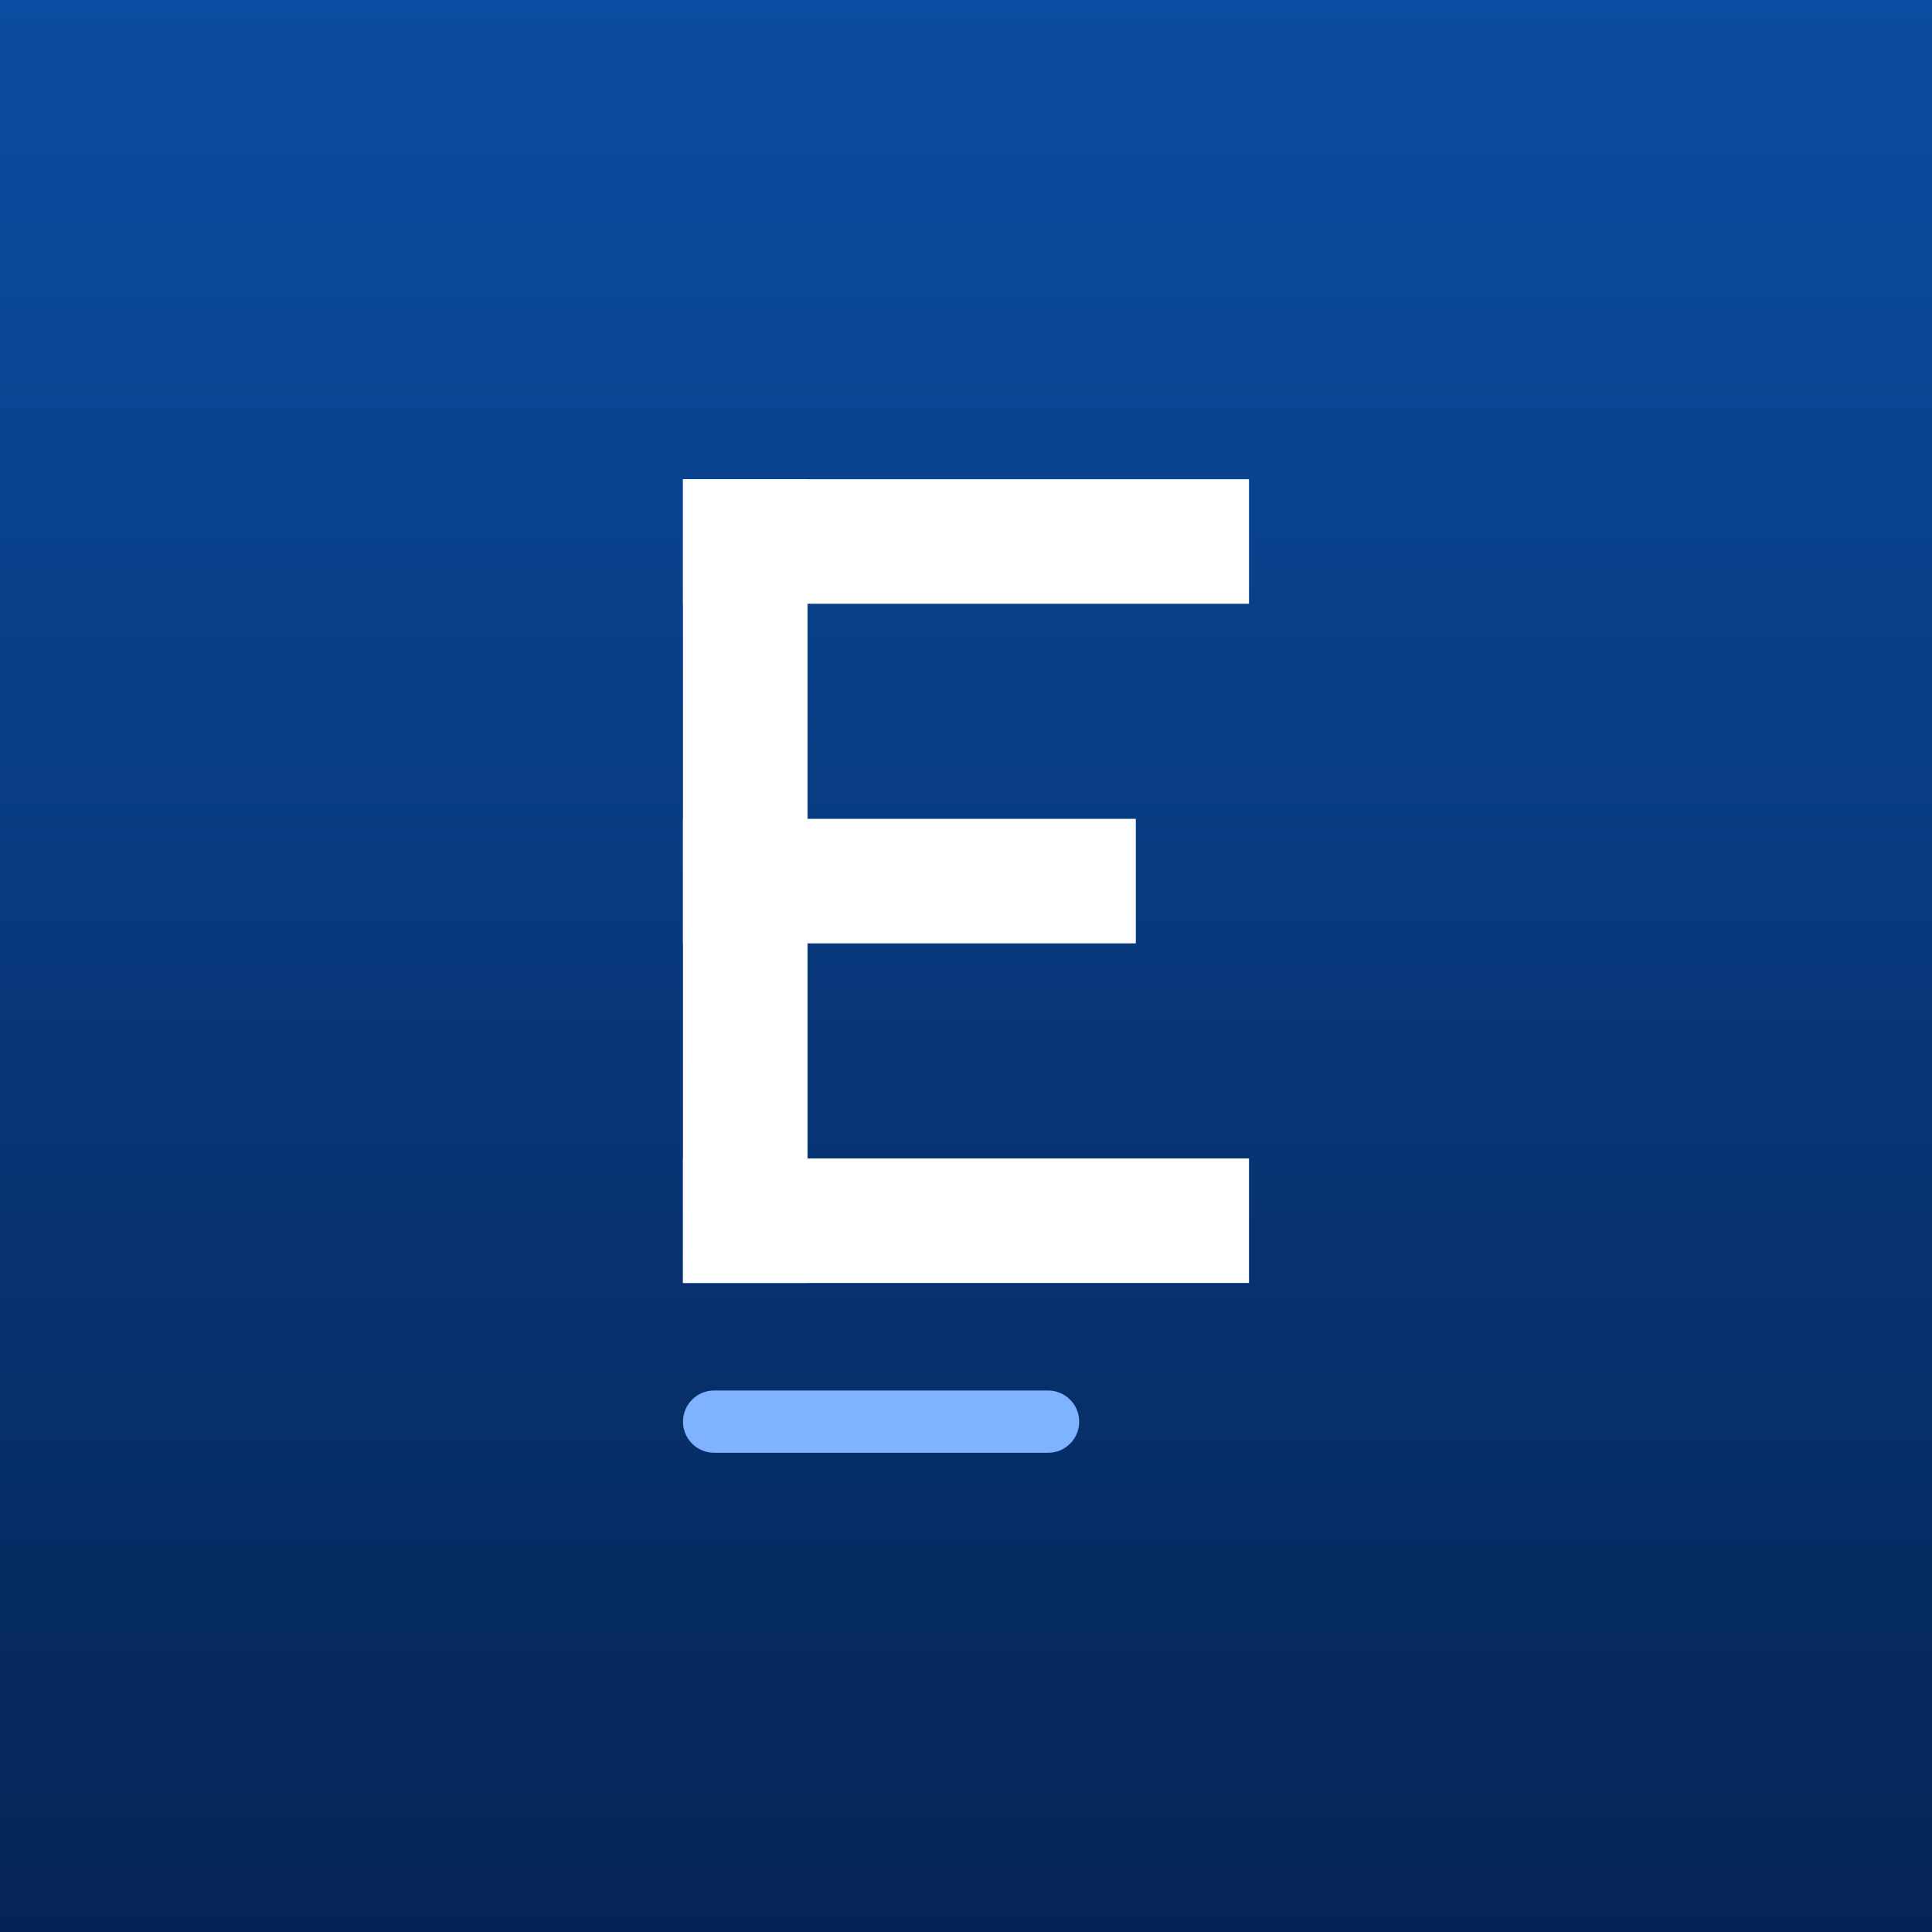
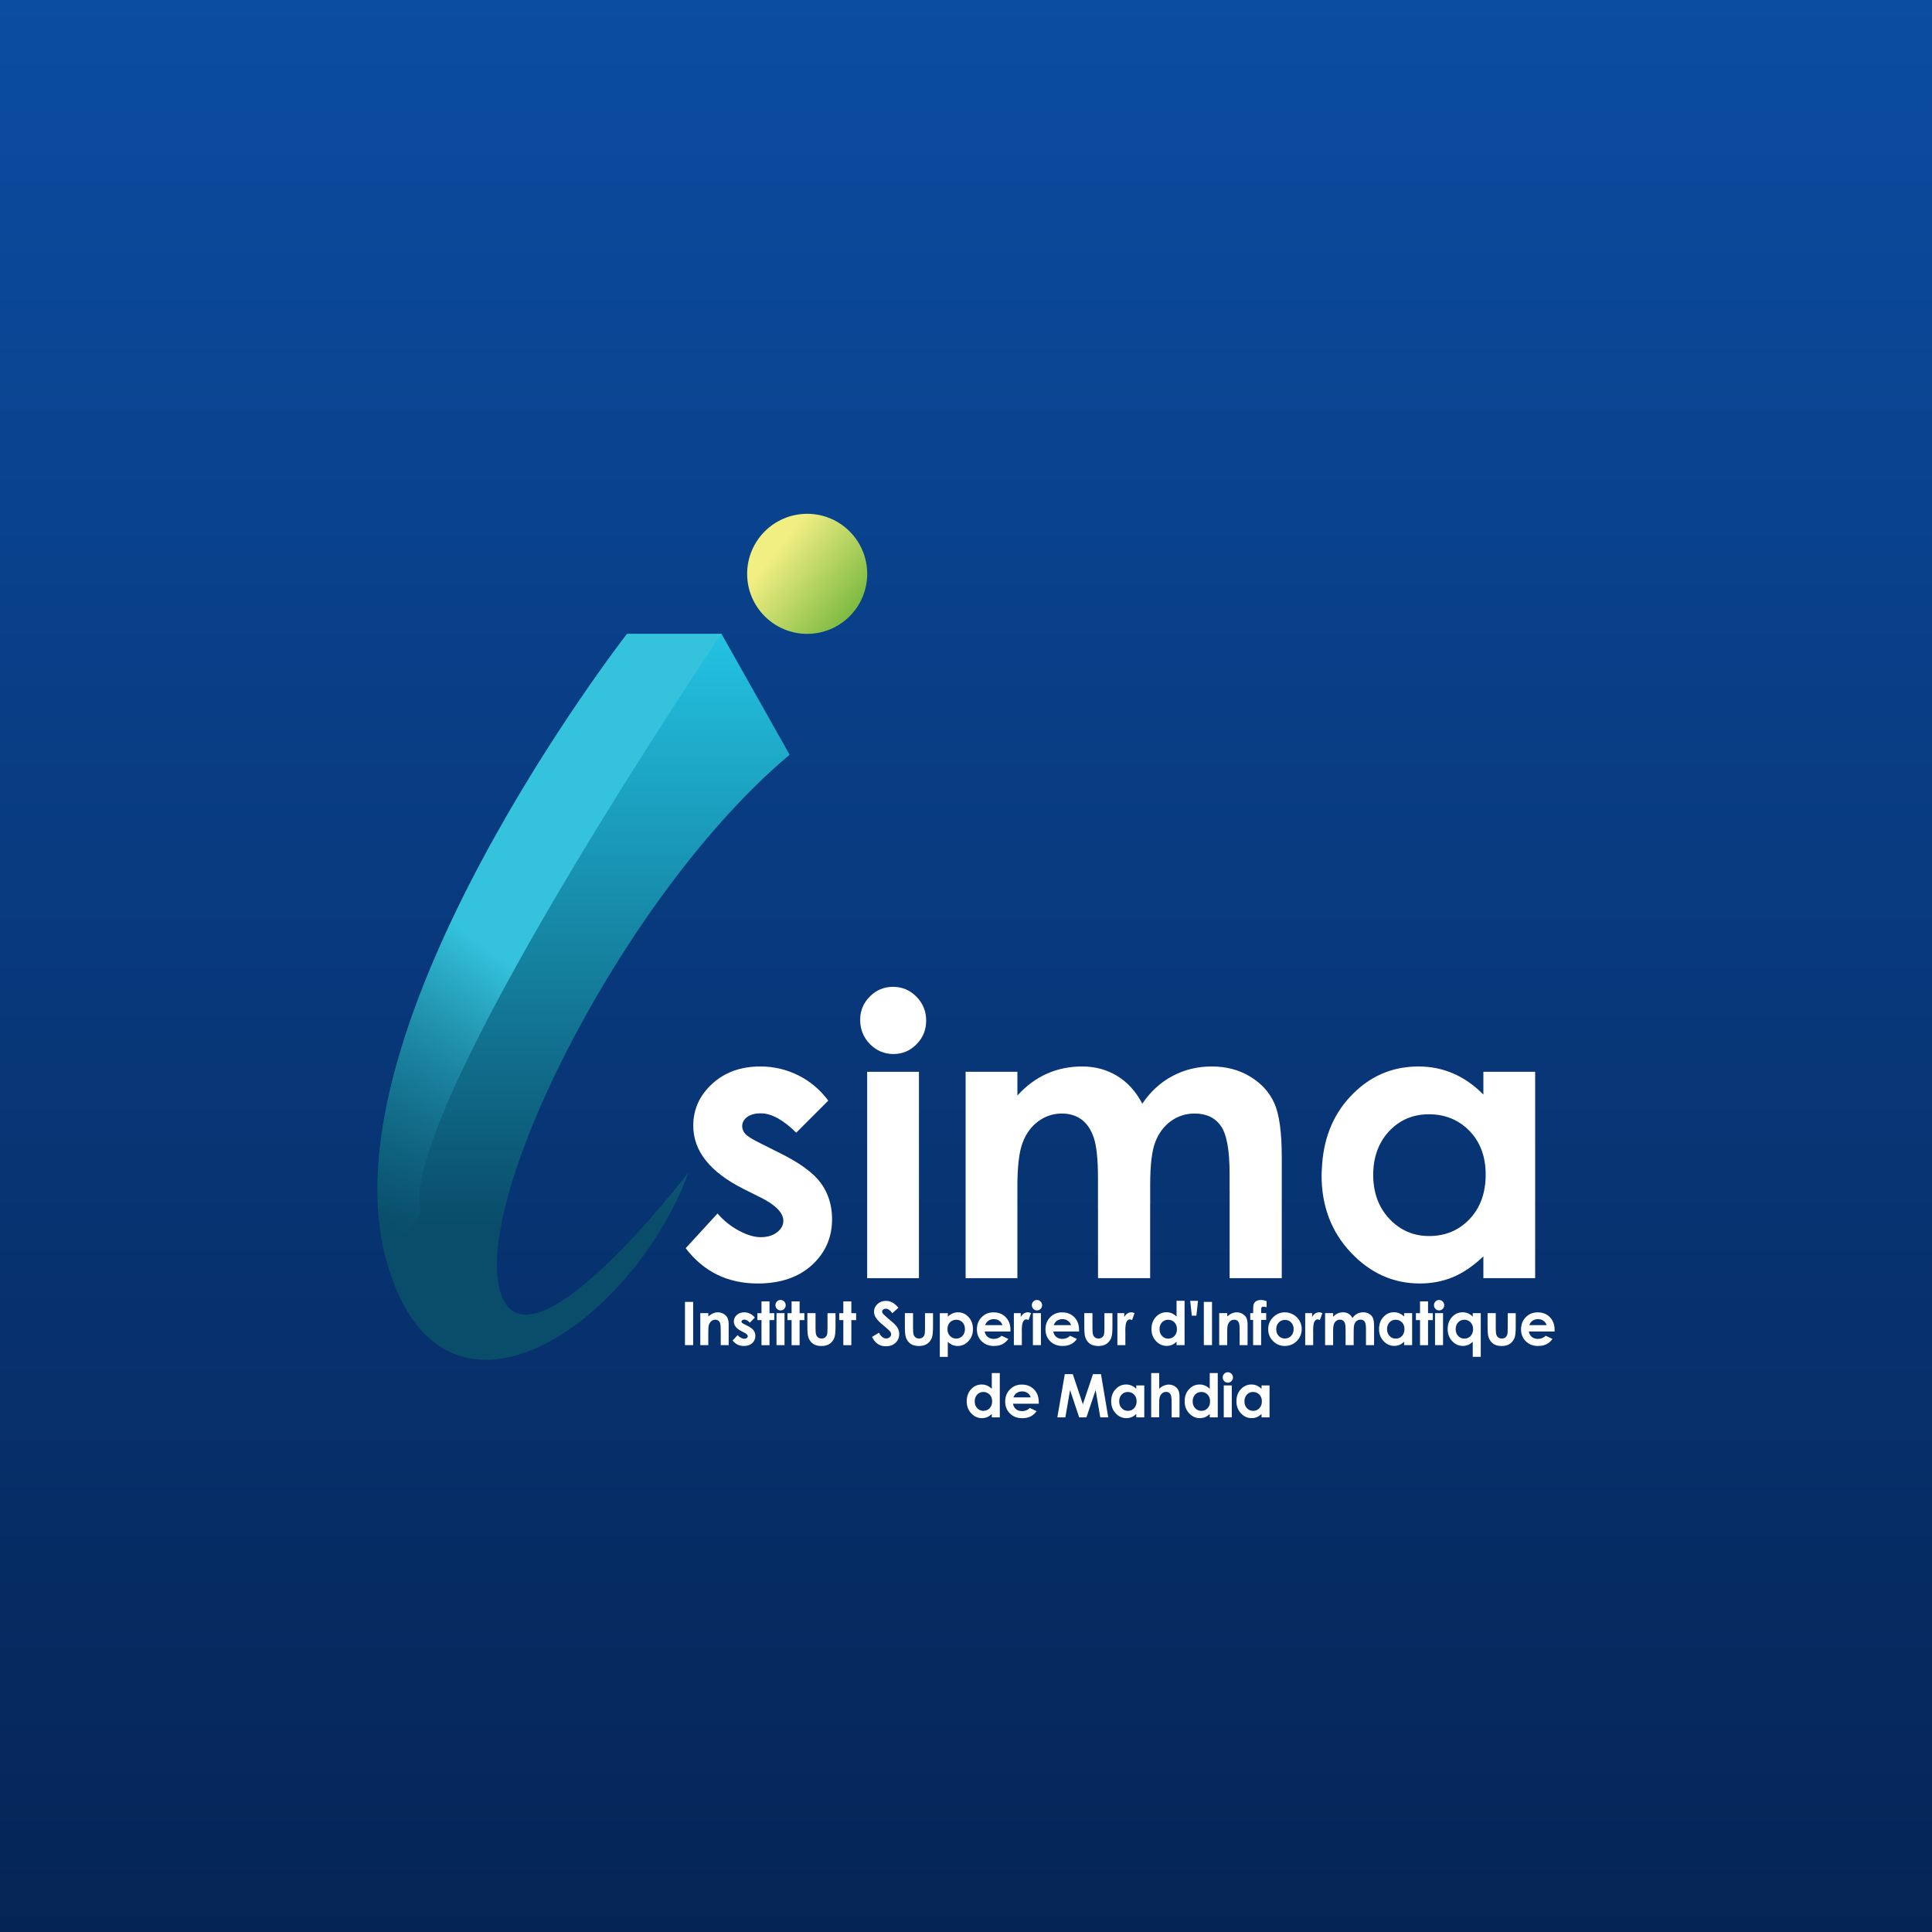
<svg xmlns="http://www.w3.org/2000/svg" width="512" height="512" viewBox="0 0 512 512">
  <defs>
    <linearGradient id="bg" x1="0" y1="0" x2="0" y2="1">
      <stop offset="0" stop-color="#0b4da2" />
      <stop offset="1" stop-color="#052455" />
    </linearGradient>
  </defs>
  <rect width="512" height="512" fill="url(#bg)" />
-   <g transform="translate(256 256) scale(0.75) translate(-256 -256)">
-     <g fill="#ffffff">
-       <rect x="156" y="84" width="44" height="284" />
-       <rect x="156" y="84" width="200" height="44" />
-       <rect x="156" y="204" width="160" height="44" />
-       <rect x="156" y="324" width="200" height="44" />
+   <svg x="100" y="136.15" width="312" height="239.7" viewBox="0 0 301.26 231.42">
+     <style type="text/css">
+     	.st0{fill:url(#SVGID_1_);}
+     	.st1{fill:url(#SVGID_00000012452033857554364170000003166221339989402757_);}
+     	.st2{fill:url(#SVGID_00000106870024935404341590000005112153355012736653_);}
+     	.st3{fill:#FFFFFF;}
+     	.st4{display:none;fill:#FFFFFF;}
+     </style>
+     <linearGradient id="SVGID_1_" gradientUnits="userSpaceOnUse" x1="97.88" y1="5.905" x2="122.095" y2="24.824">
+       <stop offset="0.182" style="stop-color:#F1EE82" />
+       <stop offset="1" style="stop-color:#7DBA42" />
+     </linearGradient>
+     <circle class="st0" cx="109.99" cy="15.36" r="15.36" />
+     <linearGradient id="SVGID_00000063620961977237544380000008804526131405976760_" gradientUnits="userSpaceOnUse" x1="52.745" y1="216.477" x2="52.745" y2="30.729">
+       <stop offset="0.188" style="stop-color:#094D6A" />
+       <stop offset="1" style="stop-color:#23C2E2" />
+     </linearGradient>
+     <path style="fill:url(#SVGID_00000063620961977237544380000008804526131405976760_);" d="M63.9,30.73c0,0-78.28,100.57-61.55,160.48      c14.05,50.31,62.94,16.38,77.28-22.69c0,0-41.87,54.73-48.33,30c-6.46-24.73,32.32-101.74,74.2-136.87L88.07,30.73H63.9z" />
+     <linearGradient id="SVGID_00000032623394942694470310000014129266982845146030_" gradientUnits="userSpaceOnUse" x1="-16.595" y1="176.933" x2="91.582" y2="33.378">
+       <stop offset="0" style="stop-color:#094D6A;stop-opacity:0" />
+       <stop offset="0.442" style="stop-color:#34C2DC" />
+     </linearGradient>
+     <path style="fill:url(#SVGID_00000032623394942694470310000014129266982845146030_);" d="M63.9,30.73c0,0-78.28,100.57-61.55,160.48      l8.71-12.37C4.59,154.11,88.07,30.73,88.07,30.73H63.9z" />
+     <g>
+       <g>
+         <path class="st3" d="M78.72,201.66h2.09v11.06h-2.09V201.66z" />
+         <path class="st3" d="M82.65,204.54h2.05v0.84c0.46-0.39,0.89-0.67,1.27-0.82c0.38-0.15,0.76-0.23,1.16-0.23        c0.81,0,1.5,0.28,2.06,0.85c0.48,0.48,0.71,1.19,0.71,2.14v5.41h-2.03v-3.58c0-0.98-0.04-1.62-0.13-1.95        c-0.09-0.32-0.24-0.57-0.46-0.73c-0.22-0.17-0.49-0.25-0.81-0.25c-0.41,0-0.77,0.14-1.07,0.42c-0.3,0.28-0.5,0.66-0.62,1.15        c-0.06,0.25-0.09,0.81-0.09,1.66v3.28h-2.05V204.54z" />
+         <path class="st3" d="M96.6,205.69l-1.27,1.27c-0.52-0.51-0.99-0.77-1.41-0.77c-0.23,0-0.41,0.05-0.54,0.15s-0.2,0.22-0.2,0.36        c0,0.11,0.04,0.21,0.12,0.3c0.08,0.09,0.29,0.22,0.61,0.38l0.75,0.38c0.79,0.39,1.34,0.79,1.63,1.2s0.44,0.88,0.44,1.43        c0,0.73-0.27,1.33-0.8,1.82c-0.53,0.49-1.25,0.73-2.15,0.73c-1.19,0-2.15-0.47-2.86-1.4l1.26-1.38c0.24,0.28,0.52,0.51,0.85,0.68        c0.32,0.17,0.61,0.26,0.86,0.26c0.27,0,0.49-0.06,0.65-0.2c0.17-0.13,0.25-0.28,0.25-0.45c0-0.32-0.3-0.62-0.89-0.92l-0.69-0.35        c-1.32-0.67-1.99-1.5-1.99-2.5c0-0.65,0.25-1.2,0.75-1.66s1.14-0.69,1.91-0.69c0.53,0,1.03,0.12,1.5,0.35        C95.87,204.92,96.27,205.25,96.6,205.69z" />
+         <path class="st3" d="M98.3,201.53h2.05v3.02h1.22v1.77h-1.22v6.42H98.3v-6.42h-1.05v-1.77h1.05V201.53z" />
+         <path class="st3" d="M103.17,201.17c0.36,0,0.67,0.13,0.93,0.39c0.26,0.26,0.39,0.58,0.39,0.95c0,0.37-0.13,0.68-0.38,0.94        c-0.26,0.26-0.56,0.39-0.92,0.39c-0.37,0-0.68-0.13-0.93-0.39c-0.26-0.26-0.39-0.58-0.39-0.96c0-0.36,0.13-0.67,0.38-0.93        C102.5,201.3,102.81,201.17,103.17,201.17z M102.14,204.54h2.05v8.18h-2.05V204.54z" />
+         <path class="st3" d="M106,201.53h2.05v3.02h1.22v1.77h-1.22v6.42H106v-6.42h-1.05v-1.77H106V201.53z" />
+         <path class="st3" d="M110.05,204.54h2.08v3.94c0,0.77,0.05,1.3,0.16,1.6c0.11,0.3,0.28,0.53,0.51,0.7        c0.23,0.17,0.52,0.25,0.86,0.25s0.63-0.08,0.87-0.24c0.24-0.16,0.42-0.4,0.53-0.72c0.08-0.24,0.13-0.74,0.13-1.51v-4.01h2.05v3.47        c0,1.43-0.11,2.41-0.34,2.93c-0.28,0.64-0.68,1.13-1.22,1.48c-0.54,0.34-1.22,0.52-2.05,0.52c-0.9,0-1.62-0.2-2.18-0.6        c-0.55-0.4-0.94-0.96-1.17-1.68c-0.16-0.5-0.24-1.4-0.24-2.71V204.54z" />
+         <path class="st3" d="M119.24,201.53h2.05v3.02h1.22v1.77h-1.22v6.42h-2.05v-6.42h-1.05v-1.77h1.05V201.53z" />
+         <path class="st3" d="M133.34,203.17l-1.56,1.38c-0.55-0.76-1.11-1.14-1.67-1.14c-0.28,0-0.5,0.07-0.68,0.22        c-0.18,0.15-0.26,0.32-0.26,0.5s0.06,0.36,0.19,0.53c0.17,0.22,0.69,0.69,1.54,1.42c0.8,0.67,1.29,1.1,1.46,1.27        c0.43,0.43,0.73,0.84,0.91,1.24c0.18,0.39,0.27,0.82,0.27,1.29c0,0.91-0.31,1.66-0.94,2.25c-0.63,0.59-1.45,0.89-2.46,0.89        c-0.79,0-1.47-0.19-2.06-0.58s-1.09-0.99-1.5-1.82l1.77-1.07c0.53,0.98,1.14,1.47,1.84,1.47c0.36,0,0.67-0.11,0.91-0.32        c0.25-0.21,0.37-0.45,0.37-0.73c0-0.25-0.09-0.5-0.28-0.75c-0.19-0.25-0.6-0.63-1.23-1.15c-1.21-0.98-1.98-1.74-2.34-2.28        s-0.53-1.07-0.53-1.6c0-0.77,0.29-1.42,0.88-1.97c0.58-0.55,1.31-0.82,2.17-0.82c0.55,0,1.08,0.13,1.58,0.38        C132.22,202.02,132.76,202.49,133.34,203.17z" />
+         <path class="st3" d="M135,204.54h2.08v3.94c0,0.77,0.05,1.3,0.16,1.6c0.11,0.3,0.28,0.53,0.51,0.7c0.23,0.17,0.52,0.25,0.86,0.25        s0.63-0.08,0.87-0.24c0.24-0.16,0.42-0.4,0.53-0.72c0.08-0.24,0.13-0.74,0.13-1.51v-4.01h2.05v3.47c0,1.43-0.11,2.41-0.34,2.93        c-0.28,0.64-0.68,1.13-1.22,1.48c-0.54,0.34-1.22,0.52-2.05,0.52c-0.9,0-1.62-0.2-2.18-0.6c-0.55-0.4-0.94-0.96-1.17-1.68        c-0.16-0.5-0.24-1.4-0.24-2.71V204.54z" />
+         <path class="st3" d="M145.99,204.54v0.9c0.37-0.37,0.77-0.65,1.2-0.83c0.43-0.19,0.89-0.28,1.38-0.28c1.07,0,1.98,0.4,2.72,1.21        c0.75,0.81,1.12,1.84,1.12,3.11c0,1.22-0.39,2.24-1.16,3.06c-0.77,0.82-1.69,1.23-2.75,1.23c-0.47,0-0.91-0.08-1.32-0.25        s-0.81-0.44-1.21-0.82v3.86h-2.04v-11.18H145.99z M148.14,206.23c-0.65,0-1.18,0.22-1.61,0.66c-0.43,0.44-0.64,1.02-0.64,1.73        c0,0.73,0.21,1.31,0.64,1.76c0.43,0.45,0.96,0.67,1.61,0.67c0.63,0,1.15-0.23,1.58-0.68c0.43-0.46,0.64-1.04,0.64-1.75        c0-0.7-0.21-1.28-0.63-1.73C149.32,206.45,148.79,206.23,148.14,206.23z" />
+         <path class="st3" d="M162.01,209.23h-6.6c0.1,0.58,0.35,1.04,0.76,1.39c0.41,0.34,0.94,0.51,1.58,0.51c0.77,0,1.43-0.27,1.98-0.8        l1.73,0.81c-0.43,0.61-0.95,1.06-1.55,1.36s-1.32,0.44-2.14,0.44c-1.28,0-2.33-0.41-3.14-1.21s-1.21-1.82-1.21-3.04        c0-1.25,0.4-2.29,1.21-3.11c0.8-0.82,1.81-1.24,3.03-1.24c1.29,0,2.34,0.41,3.14,1.24c0.81,0.83,1.21,1.92,1.21,3.27        L162.01,209.23z M159.95,207.61c-0.14-0.46-0.4-0.83-0.8-1.11c-0.4-0.29-0.86-0.43-1.39-0.43c-0.57,0-1.07,0.16-1.51,0.48        c-0.27,0.2-0.52,0.55-0.75,1.06H159.95z" />
+         <path class="st3" d="M162.88,204.54h1.76v1.03c0.19-0.41,0.44-0.71,0.76-0.92c0.32-0.21,0.66-0.32,1.04-0.32        c0.27,0,0.54,0.07,0.83,0.21l-0.64,1.77c-0.24-0.12-0.44-0.18-0.59-0.18c-0.32,0-0.58,0.2-0.8,0.59c-0.22,0.39-0.33,1.16-0.33,2.3        l0.01,0.4v3.31h-2.04V204.54z" />
+         <path class="st3" d="M168.78,201.17c0.36,0,0.67,0.13,0.93,0.39c0.26,0.26,0.39,0.58,0.39,0.95c0,0.37-0.13,0.68-0.38,0.94        c-0.26,0.26-0.56,0.39-0.92,0.39c-0.37,0-0.68-0.13-0.93-0.39c-0.26-0.26-0.39-0.58-0.39-0.96c0-0.36,0.13-0.67,0.38-0.93        C168.11,201.3,168.42,201.17,168.78,201.17z M167.75,204.54h2.05v8.18h-2.05V204.54z" />
+         <path class="st3" d="M179.56,209.23h-6.6c0.1,0.58,0.35,1.04,0.76,1.39c0.41,0.34,0.94,0.51,1.58,0.51c0.77,0,1.43-0.27,1.98-0.8        l1.73,0.81c-0.43,0.61-0.95,1.06-1.55,1.36s-1.32,0.44-2.14,0.44c-1.28,0-2.33-0.41-3.14-1.21s-1.21-1.82-1.21-3.04        c0-1.25,0.4-2.29,1.21-3.11c0.8-0.82,1.81-1.24,3.03-1.24c1.29,0,2.34,0.41,3.14,1.24c0.81,0.83,1.21,1.92,1.21,3.27        L179.56,209.23z M177.51,207.61c-0.14-0.46-0.4-0.83-0.8-1.11c-0.4-0.29-0.86-0.43-1.39-0.43c-0.57,0-1.07,0.16-1.51,0.48        c-0.27,0.2-0.52,0.55-0.75,1.06H177.51z" />
+         <path class="st3" d="M180.91,204.54h2.08v3.94c0,0.77,0.05,1.3,0.16,1.6c0.11,0.3,0.28,0.53,0.51,0.7        c0.23,0.17,0.52,0.25,0.86,0.25s0.63-0.08,0.87-0.24c0.24-0.16,0.42-0.4,0.53-0.72c0.08-0.24,0.13-0.74,0.13-1.51v-4.01h2.05v3.47        c0,1.43-0.11,2.41-0.34,2.93c-0.28,0.64-0.68,1.13-1.22,1.48c-0.54,0.34-1.22,0.52-2.05,0.52c-0.9,0-1.62-0.2-2.18-0.6        c-0.55-0.4-0.94-0.96-1.17-1.68c-0.16-0.5-0.24-1.4-0.24-2.71V204.54z" />
+         <path class="st3" d="M189.37,204.54h1.76v1.03c0.19-0.41,0.44-0.71,0.76-0.92c0.32-0.21,0.66-0.32,1.04-0.32        c0.27,0,0.54,0.07,0.83,0.21l-0.64,1.77c-0.24-0.12-0.44-0.18-0.59-0.18c-0.32,0-0.58,0.2-0.8,0.59c-0.22,0.39-0.33,1.16-0.33,2.3        l0.01,0.4v3.31h-2.04V204.54z" />
+         <path class="st3" d="M204.51,201.38h2.05v11.34h-2.05v-0.87c-0.4,0.38-0.8,0.66-1.21,0.82s-0.84,0.25-1.31,0.25        c-1.06,0-1.97-0.41-2.74-1.23c-0.77-0.82-1.16-1.84-1.16-3.06c0-1.26,0.37-2.3,1.12-3.11c0.75-0.81,1.65-1.21,2.72-1.21        c0.49,0,0.95,0.09,1.38,0.28c0.43,0.19,0.83,0.46,1.2,0.83V201.38z M202.36,206.23c-0.63,0-1.16,0.22-1.58,0.67        c-0.42,0.45-0.63,1.02-0.63,1.73c0,0.71,0.21,1.29,0.64,1.75c0.43,0.46,0.95,0.68,1.58,0.68c0.64,0,1.18-0.22,1.6-0.67        c0.42-0.45,0.64-1.04,0.64-1.76c0-0.71-0.21-1.29-0.64-1.73S203.01,206.23,202.36,206.23z" />
+         <path class="st3" d="M209.58,205.18h-1.17l-0.41-3.79h2L209.58,205.18z" />
+         <path class="st3" d="M211.49,201.66h2.09v11.06h-2.09V201.66z" />
+         <path class="st3" d="M215.42,204.54h2.05v0.84c0.46-0.39,0.89-0.67,1.27-0.82c0.38-0.15,0.76-0.23,1.16-0.23        c0.81,0,1.5,0.28,2.07,0.85c0.48,0.48,0.71,1.19,0.71,2.14v5.41h-2.03v-3.58c0-0.98-0.04-1.62-0.13-1.95        c-0.09-0.32-0.24-0.57-0.46-0.73c-0.22-0.17-0.49-0.25-0.81-0.25c-0.42,0-0.77,0.14-1.07,0.42s-0.5,0.66-0.62,1.15        c-0.06,0.25-0.09,0.81-0.09,1.66v3.28h-2.05V204.54z" />
+         <path class="st3" d="M223.38,204.54h0.73c0-1.07,0.02-1.71,0.05-1.9c0.05-0.45,0.24-0.81,0.57-1.07c0.32-0.26,0.78-0.4,1.37-0.4        c0.43,0,0.91,0.1,1.44,0.29v1.56c-0.3-0.08-0.54-0.13-0.73-0.13c-0.24,0-0.42,0.05-0.53,0.15c-0.08,0.08-0.12,0.23-0.12,0.47        l-0.01,1.02h1.3v1.74h-1.3v6.45h-2.05v-6.45h-0.73V204.54z" />
+         <path class="st3" d="M232.2,204.33c0.77,0,1.5,0.19,2.18,0.58c0.68,0.39,1.21,0.91,1.59,1.57c0.38,0.66,0.57,1.38,0.57,2.14        c0,0.77-0.19,1.49-0.58,2.17c-0.38,0.67-0.91,1.2-1.57,1.58c-0.66,0.38-1.39,0.57-2.19,0.57c-1.17,0-2.17-0.42-3-1.25        c-0.83-0.83-1.24-1.85-1.24-3.04c0-1.28,0.47-2.34,1.41-3.2C230.19,204.7,231.14,204.33,232.2,204.33z M232.24,206.27        c-0.64,0-1.17,0.22-1.59,0.67c-0.42,0.44-0.64,1.01-0.64,1.7c0,0.71,0.21,1.29,0.63,1.73c0.42,0.44,0.95,0.66,1.59,0.66        c0.64,0,1.18-0.22,1.6-0.67s0.64-1.02,0.64-1.72s-0.21-1.27-0.63-1.71C233.43,206.48,232.89,206.27,232.24,206.27z" />
+         <path class="st3" d="M237.43,204.54h1.76v1.03c0.19-0.41,0.44-0.71,0.76-0.92c0.32-0.21,0.66-0.32,1.04-0.32        c0.27,0,0.54,0.07,0.83,0.21l-0.64,1.77c-0.24-0.12-0.44-0.18-0.59-0.18c-0.32,0-0.58,0.2-0.8,0.59c-0.22,0.39-0.33,1.16-0.33,2.3        l0.01,0.4v3.31h-2.04V204.54z" />
+         <path class="st3" d="M242.52,204.54h2.05v0.94c0.35-0.39,0.74-0.67,1.17-0.87c0.43-0.19,0.9-0.29,1.4-0.29        c0.51,0,0.97,0.13,1.39,0.38c0.41,0.25,0.74,0.62,0.99,1.1c0.33-0.48,0.73-0.85,1.2-1.1c0.47-0.25,0.99-0.38,1.55-0.38        c0.58,0,1.09,0.14,1.54,0.41s0.76,0.62,0.95,1.06c0.19,0.44,0.29,1.15,0.29,2.13v4.8h-2.07v-4.15c0-0.93-0.12-1.56-0.35-1.88        s-0.58-0.49-1.04-0.49c-0.35,0-0.67,0.1-0.94,0.3c-0.28,0.2-0.49,0.48-0.62,0.83c-0.14,0.35-0.2,0.92-0.2,1.7v3.69h-2.07v-3.96        c0-0.73-0.05-1.26-0.16-1.59c-0.11-0.33-0.27-0.57-0.49-0.73c-0.22-0.16-0.48-0.24-0.78-0.24c-0.34,0-0.65,0.1-0.93,0.3        c-0.28,0.2-0.49,0.49-0.62,0.85c-0.14,0.37-0.21,0.94-0.21,1.73v3.64h-2.05V204.54z" />
+         <path class="st3" d="M262.74,204.54h2.05v8.18h-2.05v-0.87c-0.4,0.38-0.8,0.66-1.21,0.82s-0.84,0.25-1.31,0.25        c-1.06,0-1.97-0.41-2.74-1.23c-0.77-0.82-1.16-1.84-1.16-3.06c0-1.26,0.37-2.3,1.12-3.11c0.75-0.81,1.65-1.21,2.72-1.21        c0.49,0,0.95,0.09,1.38,0.28c0.43,0.19,0.83,0.46,1.2,0.83V204.54z M260.58,206.23c-0.63,0-1.16,0.22-1.58,0.67        c-0.42,0.45-0.63,1.02-0.63,1.73c0,0.71,0.21,1.29,0.64,1.75c0.43,0.46,0.95,0.68,1.58,0.68c0.64,0,1.18-0.22,1.6-0.67        c0.42-0.45,0.64-1.04,0.64-1.76c0-0.71-0.21-1.29-0.64-1.73S261.23,206.23,260.58,206.23z" />
+         <path class="st3" d="M266.81,201.53h2.05v3.02h1.22v1.77h-1.22v6.42h-2.05v-6.42h-1.05v-1.77h1.05V201.53z" />
+         <path class="st3" d="M271.68,201.17c0.36,0,0.67,0.13,0.93,0.39c0.26,0.26,0.39,0.58,0.39,0.95c0,0.37-0.13,0.68-0.38,0.94        c-0.26,0.26-0.56,0.39-0.92,0.39c-0.37,0-0.68-0.13-0.93-0.39c-0.26-0.26-0.39-0.58-0.39-0.96c0-0.36,0.13-0.67,0.38-0.93        C271.01,201.3,271.32,201.17,271.68,201.17z M270.65,204.54h2.05v8.18h-2.05V204.54z" />
+         <path class="st3" d="M280.3,204.54h2.05v11.18h-2.05v-3.86c-0.4,0.38-0.8,0.66-1.21,0.82s-0.84,0.25-1.31,0.25        c-1.06,0-1.97-0.41-2.74-1.23c-0.77-0.82-1.16-1.84-1.16-3.06c0-1.26,0.37-2.3,1.12-3.11c0.75-0.81,1.65-1.21,2.72-1.21        c0.49,0,0.95,0.09,1.38,0.28c0.43,0.19,0.83,0.46,1.2,0.83V204.54z M278.14,206.23c-0.63,0-1.16,0.22-1.58,0.67        c-0.42,0.45-0.63,1.02-0.63,1.73c0,0.71,0.21,1.29,0.64,1.75c0.43,0.46,0.95,0.68,1.58,0.68c0.64,0,1.18-0.22,1.6-0.67        c0.42-0.45,0.64-1.04,0.64-1.76c0-0.71-0.21-1.29-0.64-1.73S278.79,206.23,278.14,206.23z" />
+         <path class="st3" d="M284.11,204.54h2.08v3.94c0,0.77,0.05,1.3,0.16,1.6c0.11,0.3,0.28,0.53,0.51,0.7        c0.23,0.17,0.52,0.25,0.86,0.25s0.63-0.08,0.87-0.24c0.24-0.16,0.42-0.4,0.53-0.72c0.08-0.24,0.13-0.74,0.13-1.51v-4.01h2.05v3.47        c0,1.43-0.11,2.41-0.34,2.93c-0.28,0.64-0.68,1.13-1.22,1.48c-0.54,0.34-1.22,0.52-2.05,0.52c-0.9,0-1.62-0.2-2.18-0.6        c-0.55-0.4-0.94-0.96-1.17-1.68c-0.16-0.5-0.24-1.4-0.24-2.71V204.54z" />
+         <path class="st3" d="M301.25,209.23h-6.6c0.1,0.58,0.35,1.04,0.76,1.39c0.41,0.34,0.94,0.51,1.58,0.51c0.77,0,1.43-0.27,1.98-0.8        l1.73,0.81c-0.43,0.61-0.95,1.06-1.55,1.36s-1.32,0.44-2.14,0.44c-1.28,0-2.33-0.41-3.14-1.21s-1.21-1.82-1.21-3.04        c0-1.25,0.4-2.29,1.21-3.11c0.8-0.82,1.81-1.24,3.03-1.24c1.29,0,2.34,0.41,3.14,1.24c0.81,0.83,1.21,1.92,1.21,3.27        L301.25,209.23z M299.2,207.61c-0.14-0.46-0.4-0.83-0.8-1.11c-0.4-0.29-0.86-0.43-1.39-0.43c-0.57,0-1.07,0.16-1.51,0.48        c-0.27,0.2-0.52,0.55-0.75,1.06H299.2z" />
+         <path class="st3" d="M157.23,219.87h2.05v11.34h-2.05v-0.87c-0.4,0.38-0.8,0.66-1.21,0.82s-0.84,0.25-1.31,0.25        c-1.06,0-1.97-0.41-2.74-1.23c-0.77-0.82-1.16-1.84-1.16-3.06c0-1.26,0.37-2.3,1.12-3.11c0.75-0.81,1.65-1.21,2.72-1.21        c0.49,0,0.95,0.09,1.38,0.28c0.43,0.19,0.83,0.46,1.2,0.83V219.87z M155.07,224.71c-0.63,0-1.16,0.22-1.58,0.67        c-0.42,0.45-0.63,1.02-0.63,1.73c0,0.71,0.21,1.29,0.64,1.75c0.43,0.46,0.95,0.68,1.58,0.68c0.64,0,1.18-0.22,1.6-0.67        c0.42-0.45,0.64-1.04,0.64-1.76c0-0.71-0.21-1.29-0.64-1.73S155.72,224.71,155.07,224.71z" />
+         <path class="st3" d="M169.25,227.71h-6.6c0.1,0.58,0.35,1.04,0.76,1.39c0.41,0.34,0.94,0.51,1.58,0.51c0.77,0,1.43-0.27,1.98-0.8        l1.73,0.81c-0.43,0.61-0.95,1.06-1.55,1.36s-1.32,0.44-2.14,0.44c-1.28,0-2.33-0.41-3.14-1.21s-1.21-1.82-1.21-3.04        c0-1.25,0.4-2.29,1.21-3.11c0.8-0.82,1.81-1.24,3.03-1.24c1.29,0,2.34,0.41,3.14,1.24c0.81,0.83,1.21,1.92,1.21,3.27        L169.25,227.71z M167.2,226.1c-0.14-0.46-0.4-0.83-0.8-1.11c-0.4-0.29-0.86-0.43-1.39-0.43c-0.57,0-1.07,0.16-1.51,0.48        c-0.27,0.2-0.52,0.55-0.75,1.06H167.2z" />
+         <path class="st3" d="M175.91,220.15h2.05l2.57,7.72l2.59-7.72h2.05l1.86,11.06h-2.04l-1.19-6.99l-2.35,6.99h-1.86l-2.33-6.99        l-1.21,6.99h-2.05L175.91,220.15z" />
+         <path class="st3" d="M194.2,223.03h2.05v8.18h-2.05v-0.87c-0.4,0.38-0.8,0.66-1.21,0.82s-0.84,0.25-1.31,0.25        c-1.06,0-1.97-0.41-2.74-1.23c-0.77-0.82-1.16-1.84-1.16-3.06c0-1.26,0.37-2.3,1.12-3.11c0.75-0.81,1.65-1.21,2.72-1.21        c0.49,0,0.95,0.09,1.38,0.28c0.43,0.19,0.83,0.46,1.2,0.83V223.03z M192.04,224.71c-0.63,0-1.16,0.22-1.58,0.67        c-0.42,0.45-0.63,1.02-0.63,1.73c0,0.71,0.21,1.29,0.64,1.75c0.43,0.46,0.95,0.68,1.58,0.68c0.64,0,1.18-0.22,1.6-0.67        c0.42-0.45,0.64-1.04,0.64-1.76c0-0.71-0.21-1.29-0.64-1.73S192.69,224.71,192.04,224.71z" />
+         <path class="st3" d="M198.03,219.87h2.04v3.99c0.4-0.35,0.8-0.61,1.21-0.78s0.82-0.26,1.23-0.26c0.81,0,1.5,0.28,2.05,0.84        c0.48,0.49,0.71,1.2,0.71,2.14v5.41h-2.02v-3.59c0-0.95-0.05-1.59-0.14-1.93s-0.24-0.59-0.46-0.75c-0.22-0.17-0.49-0.25-0.81-0.25        c-0.42,0-0.77,0.14-1.07,0.41c-0.3,0.28-0.51,0.65-0.62,1.13c-0.06,0.25-0.09,0.81-0.09,1.68v3.29h-2.04V219.87z" />
+         <path class="st3" d="M213,219.87h2.05v11.34H213v-0.87c-0.4,0.38-0.8,0.66-1.21,0.82s-0.84,0.25-1.31,0.25        c-1.06,0-1.97-0.41-2.74-1.23c-0.77-0.82-1.16-1.84-1.16-3.06c0-1.26,0.37-2.3,1.12-3.11c0.75-0.81,1.65-1.21,2.72-1.21        c0.49,0,0.95,0.09,1.38,0.28c0.43,0.19,0.83,0.46,1.2,0.83V219.87z M210.84,224.71c-0.63,0-1.16,0.22-1.58,0.67        c-0.42,0.45-0.63,1.02-0.63,1.73c0,0.71,0.21,1.29,0.64,1.75c0.43,0.46,0.95,0.68,1.58,0.68c0.64,0,1.18-0.22,1.6-0.67        c0.42-0.45,0.64-1.04,0.64-1.76c0-0.71-0.21-1.29-0.64-1.73S211.49,224.71,210.84,224.71z" />
+         <path class="st3" d="M217.62,219.66c0.36,0,0.67,0.13,0.93,0.39c0.26,0.26,0.39,0.58,0.39,0.95c0,0.37-0.13,0.68-0.38,0.94        c-0.26,0.26-0.56,0.39-0.92,0.39c-0.37,0-0.68-0.13-0.93-0.39c-0.26-0.26-0.39-0.58-0.39-0.96c0-0.36,0.13-0.67,0.38-0.93        C216.95,219.79,217.26,219.66,217.62,219.66z M216.59,223.03h2.05v8.18h-2.05V223.03z" />
+         <path class="st3" d="M226.25,223.03h2.05v8.18h-2.05v-0.87c-0.4,0.38-0.8,0.66-1.21,0.82s-0.84,0.25-1.31,0.25        c-1.06,0-1.97-0.41-2.74-1.23c-0.77-0.82-1.16-1.84-1.16-3.06c0-1.26,0.37-2.3,1.12-3.11c0.75-0.81,1.65-1.21,2.72-1.21        c0.49,0,0.95,0.09,1.38,0.28c0.43,0.19,0.83,0.46,1.2,0.83V223.03z M224.09,224.71c-0.63,0-1.16,0.22-1.58,0.67        c-0.42,0.45-0.63,1.02-0.63,1.73c0,0.71,0.21,1.29,0.64,1.75c0.43,0.46,0.95,0.68,1.58,0.68c0.64,0,1.18-0.22,1.6-0.67        c0.42-0.45,0.64-1.04,0.64-1.76c0-0.71-0.21-1.29-0.64-1.73S224.74,224.71,224.09,224.71z" />
+       </g>
    </g>
-     <rect x="156" y="406" width="140" height="22" rx="11" fill="#7fb2ff" />
-   </g>
+     <g>
+       <path class="st4" d="M258.96,180.39c2.76,2.94,6.15,4.42,10.18,4.42c4.16,0,7.61-1.45,10.35-4.34c2.74-2.89,4.11-6.69,4.11-11.38       c0-4.59-1.37-8.31-4.11-11.16c-1.17-1.22-2.48-2.16-3.92-2.85c-6.15,2.92-12.78,5.63-19.81,8.11c-0.62,1.8-0.94,3.78-0.94,5.95       C254.82,173.7,256.2,177.45,258.96,180.39z" />
+       <path class="st3" d="M116.36,180.49c0,4.69-1.72,8.61-5.16,11.75c-3.45,3.14-8.07,4.71-13.86,4.71c-7.7,0-13.85-3.01-18.44-9.03       l8.15-8.88c1.55,1.81,3.37,3.27,5.46,4.39s3.94,1.67,5.56,1.67c1.74,0,3.15-0.42,4.22-1.26c1.07-0.84,1.6-1.81,1.6-2.91       c0-2.04-1.92-4.03-5.77-5.97l-0.41-0.2l-4.06-2.03c-8.54-4.3-12.81-9.69-12.81-16.16c0-4.18,1.61-7.74,4.83-10.7       c3.22-2.97,7.33-4.45,12.35-4.45c3.43,0,6.65,0.76,9.68,2.26c3.03,1.51,5.59,3.67,7.69,6.48l-8.2,8.2       c-3.33-3.3-6.36-4.95-9.07-4.95c-1.49,0-2.66,0.32-3.5,0.95c-0.84,0.63-1.26,1.41-1.26,2.35c0,0.71,0.27,1.37,0.8,1.97       c0.53,0.6,1.85,1.41,3.96,2.45l4.85,2.43c5.11,2.52,8.62,5.09,10.53,7.71c1.34,1.84,2.2,3.91,2.6,6.21       C116.27,178.44,116.36,179.45,116.36,180.49z" />
+       <path class="st3" d="M131.97,121.04c-2.32,0-4.31,0.82-5.95,2.48c-1.65,1.65-2.47,3.64-2.47,5.97c0,2.43,0.83,4.49,2.49,6.19       s3.67,2.55,6.03,2.55c2.29,0,4.26-0.83,5.9-2.5c1.65-1.67,2.47-3.68,2.47-6.04c0-2.39-0.83-4.43-2.49-6.12       C136.28,121.88,134.29,121.04,131.97,121.04z" />
+       <rect x="125.34" y="142.78" class="st3" width="13.25" height="52.81" />
+       <path class="st3" d="M231.43,164.62v30.97h-13.34v-22.25h-0.01v-4.54c0-5.99-0.74-10.04-2.23-12.16s-3.72-3.18-6.7-3.18       c-2.26,0-4.29,0.65-6.09,1.94c-1.78,1.3-3.13,3.08-4,5.37c-0.88,2.28-1.3,5.94-1.3,10.99v4.89h-0.01v18.94h-13.34v-17.47h-0.01       v-8.11c0-4.72-0.35-8.14-1.04-10.26c-0.7-2.12-1.75-3.7-3.14-4.74c-1.4-1.03-3.08-1.55-5.06-1.55c-2.21,0-4.21,0.66-6.01,1.97       s-3.14,3.14-4.04,5.51c-0.89,2.36-1.33,6.08-1.33,11.16v23.49h-13.25v-52.81h13.25v6.07c2.26-2.49,4.78-4.35,7.55-5.58       c2.76-1.23,5.78-1.85,9.05-1.85c3.31,0,6.28,0.81,8.94,2.43c2.67,1.62,4.79,3.98,6.42,7.09c2.1-3.11,4.68-5.47,7.75-7.09       c3.05-1.62,6.39-2.43,10.03-2.43c3.75,0,7.04,0.88,9.89,2.63c2.86,1.74,4.9,4.02,6.15,6.84       C230.8,153.7,231.43,158.28,231.43,164.62z" />
+       <path class="st3" d="M283.02,142.78v5.83c-2.36-2.4-4.93-4.19-7.7-5.39c-2.78-1.2-5.76-1.8-8.92-1.8c-6.89,0-12.74,2.61-17.55,7.82       c-4.49,4.86-6.86,11.01-7.16,18.44c-0.03,0.53-0.07,1.05-0.07,1.6c0,7.86,2.49,14.44,7.47,19.73s10.87,7.94,17.69,7.94       c3.04,0,5.86-0.55,8.46-1.63s5.2-2.86,7.78-5.31v5.58h13.25v-52.81H283.02z M279.49,157.93c2.74,2.84,4.12,6.56,4.12,11.16       c0,4.69-1.38,8.48-4.12,11.38c-2.74,2.89-6.19,4.34-10.35,4.34c-4.03,0-7.42-1.47-10.18-4.41c-2.76-2.95-4.13-6.7-4.13-11.26       c0-2.18,0.32-4.16,0.94-5.96c0.68-1.94,1.71-3.68,3.12-5.18c2.71-2.9,6.11-4.35,10.21-4.35c2.4,0,4.55,0.49,6.48,1.42       C277.01,155.77,278.32,156.71,279.49,157.93z" />
+     </g>
+   </svg>
</svg>
